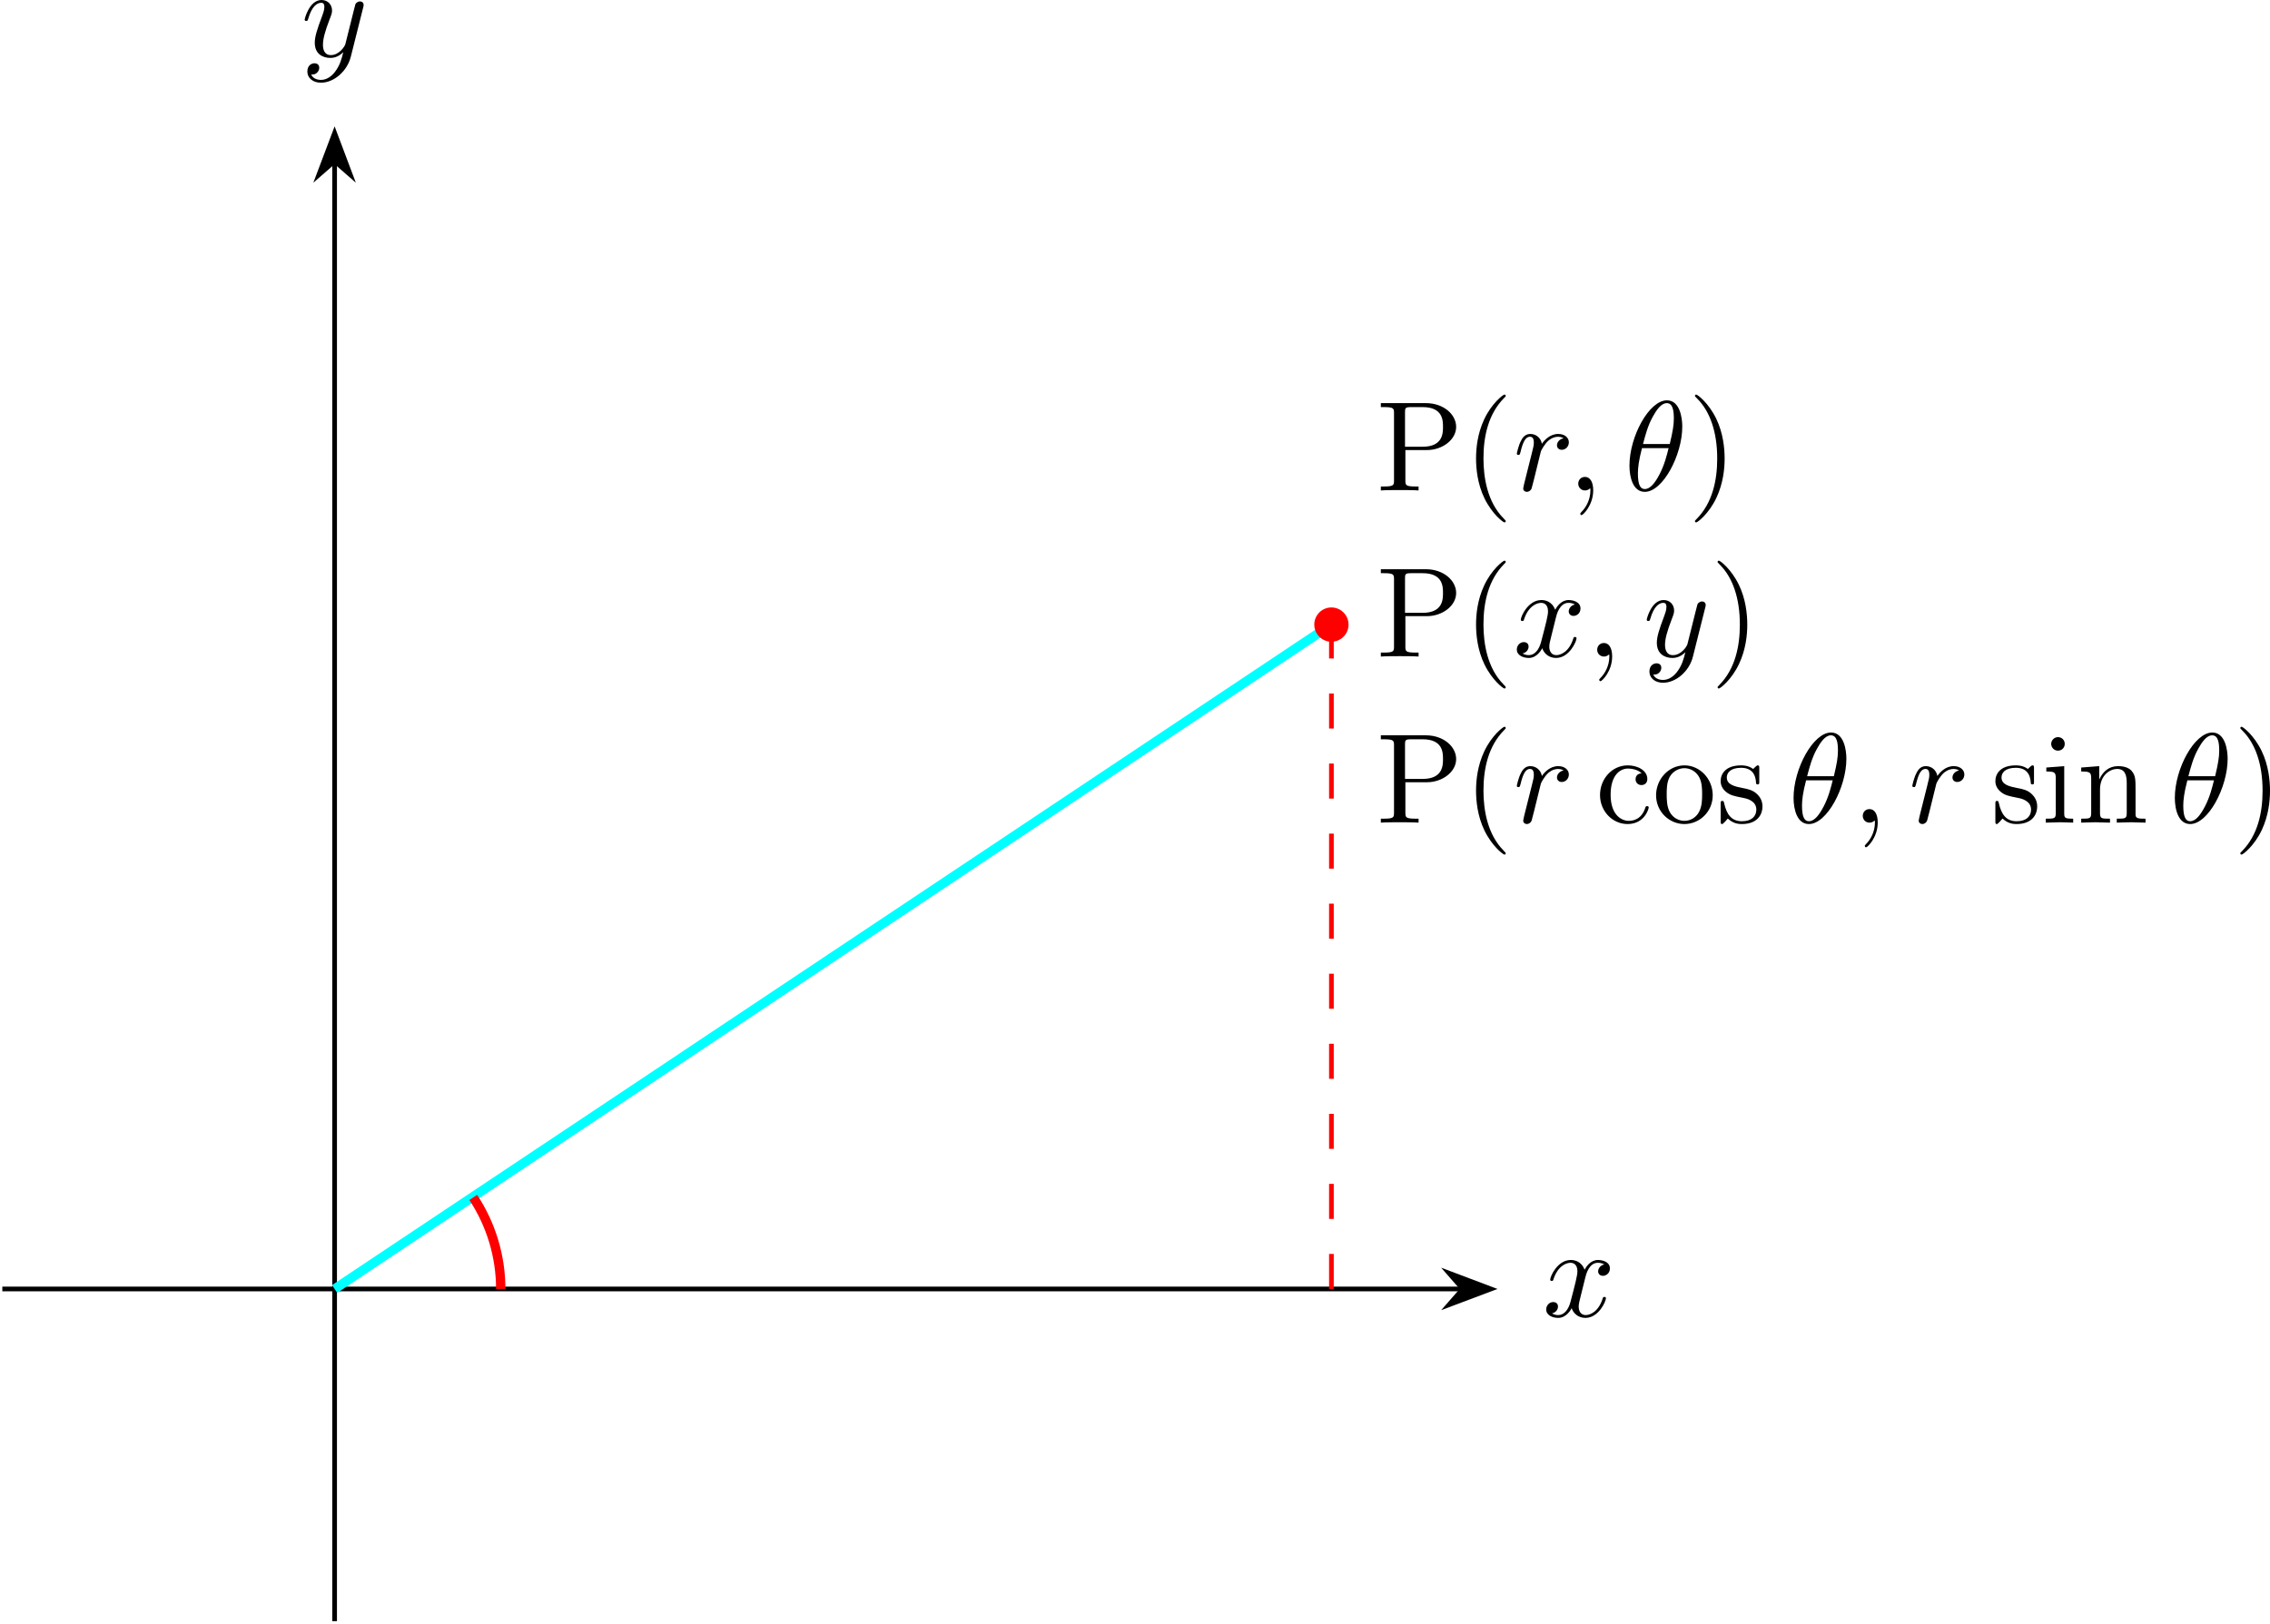
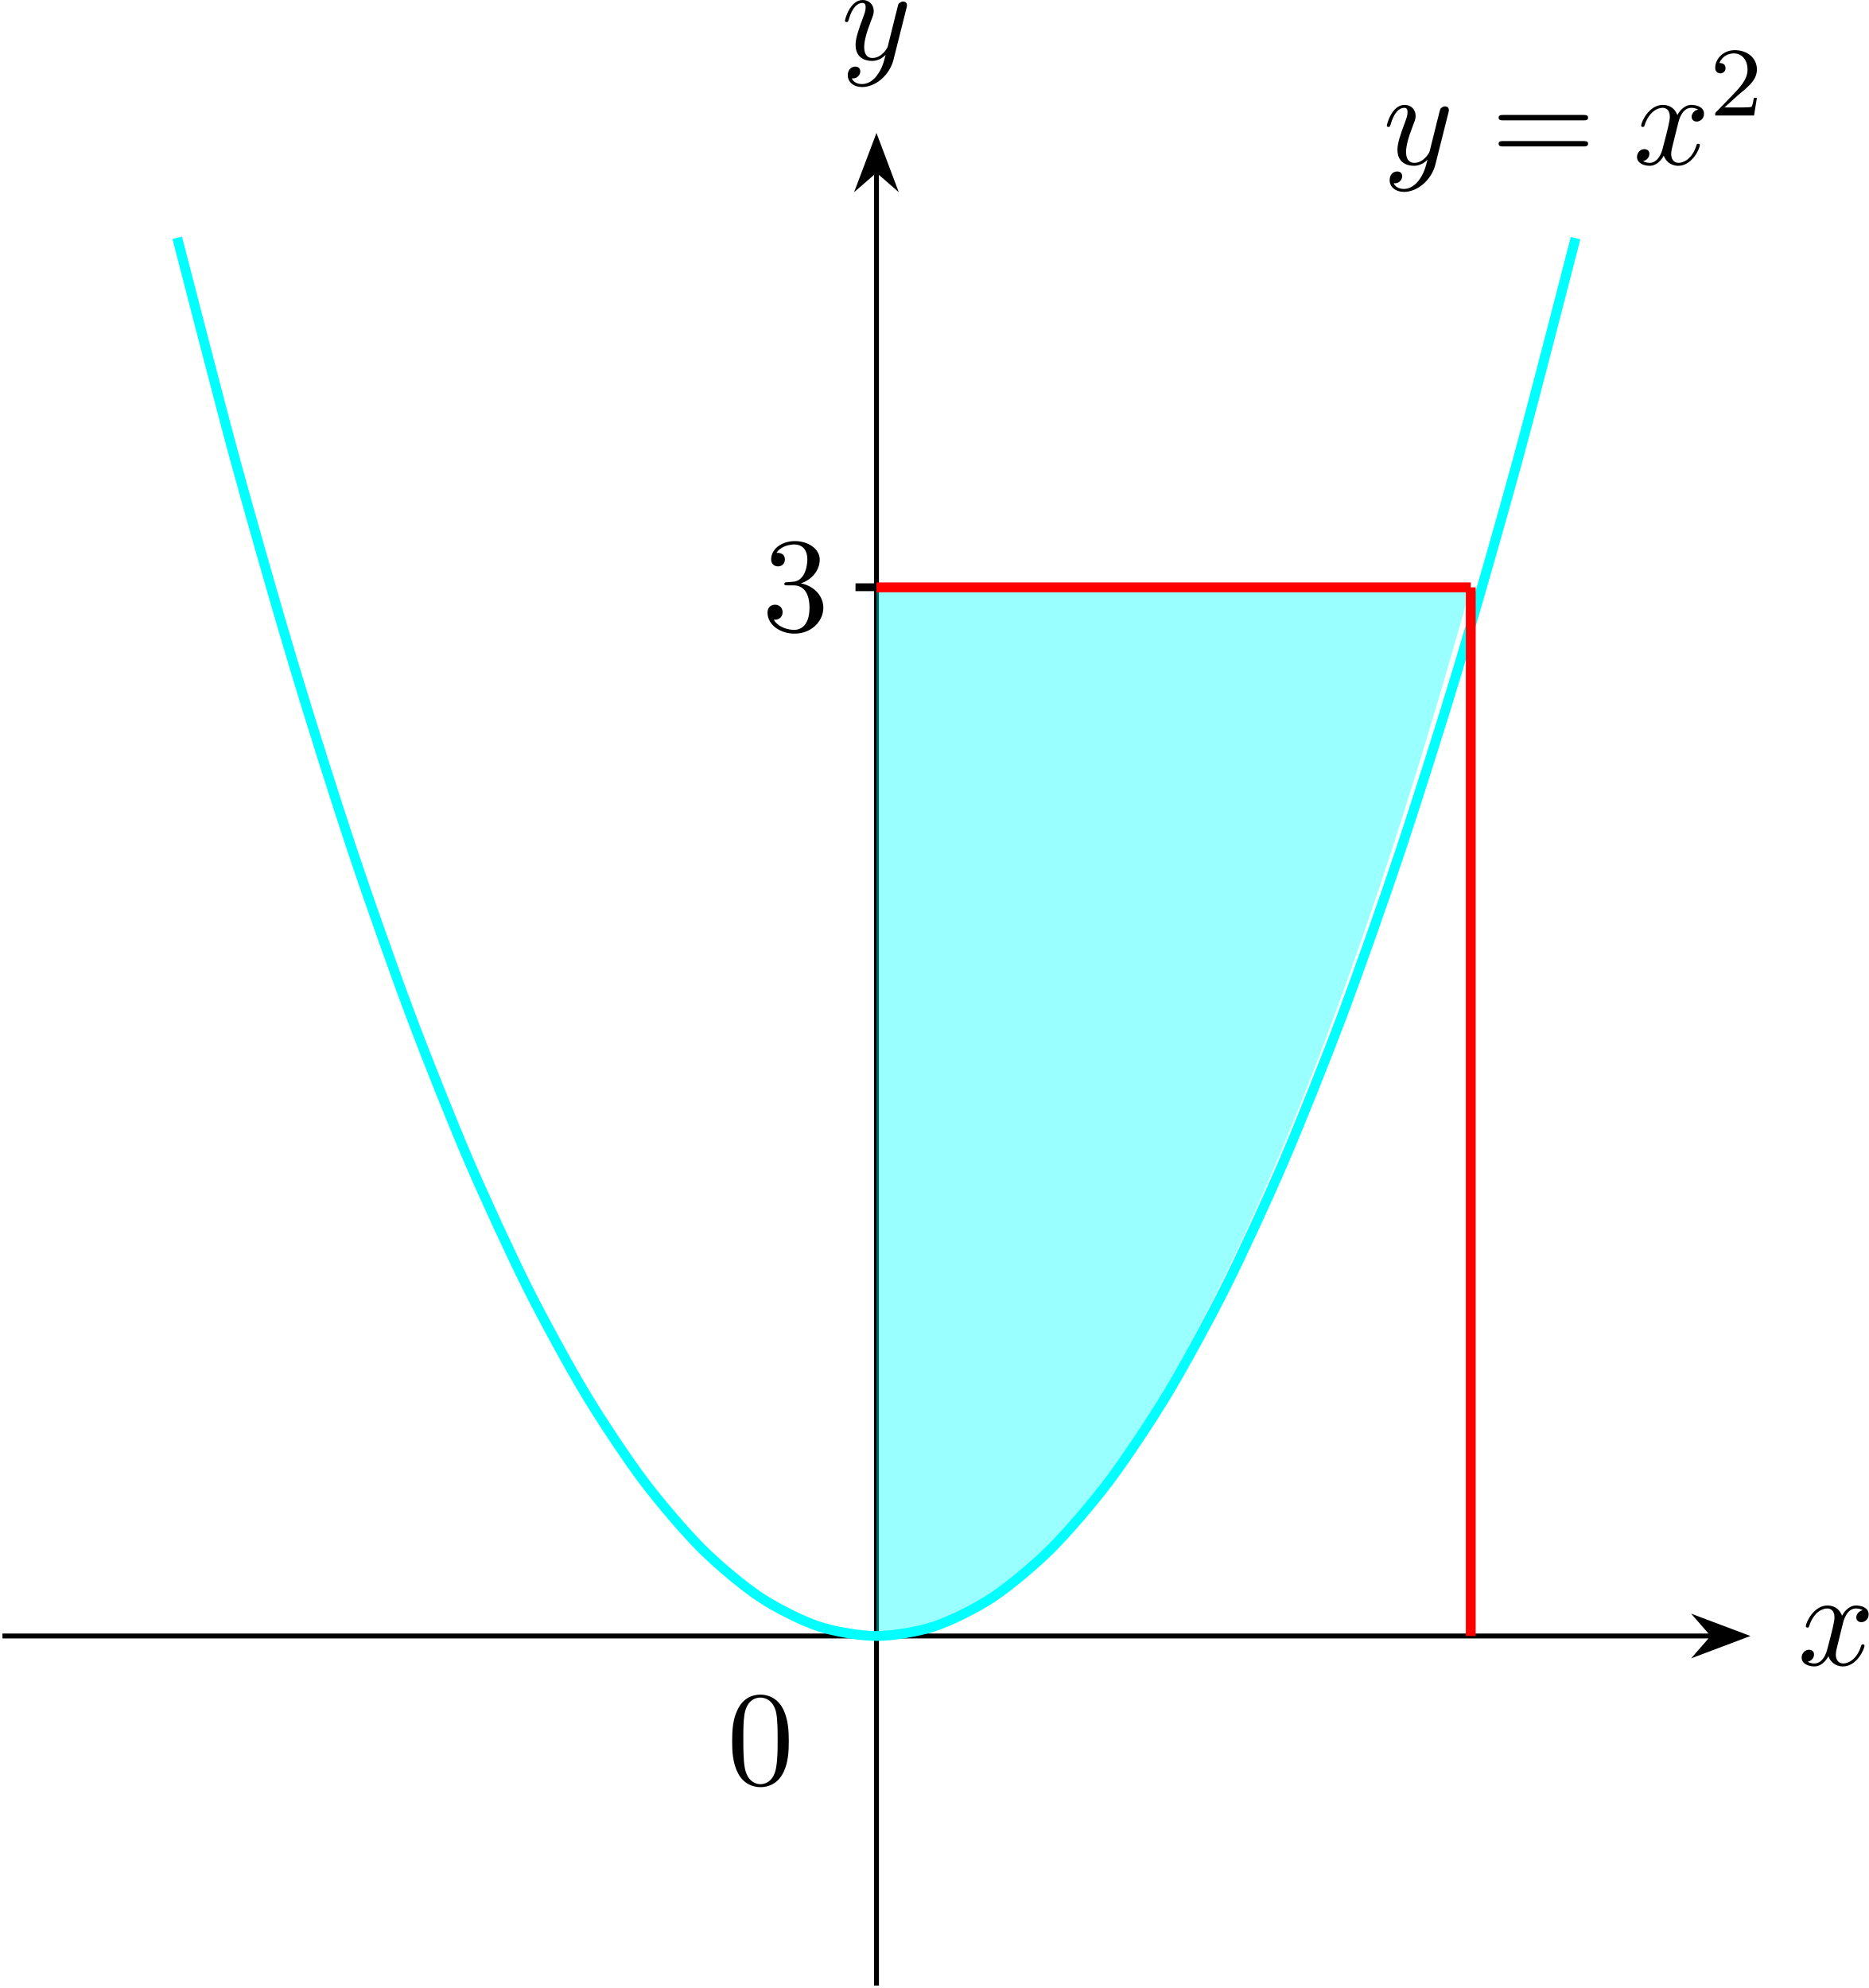
- <svg xmlns="http://www.w3.org/2000/svg" xmlns:xlink="http://www.w3.org/1999/xlink" version="1.1" width="271.123pt" height="193.955pt" viewBox="-0 21.651 271.123 193.955">
+ <svg xmlns="http://www.w3.org/2000/svg" xmlns:xlink="http://www.w3.org/1999/xlink" version="1.1" width="212.122pt" height="225.703pt" viewBox="71.783 107.349 212.122 225.703">
  <defs>
-     <path id="g14-40" d="M3.611 2.618C3.611 2.585 3.611 2.564 3.425 2.378C2.062 1.004 1.713-1.058 1.713-2.727C1.713-4.625 2.127-6.524 3.469-7.887C3.611-8.018 3.611-8.04 3.611-8.073C3.611-8.149 3.567-8.182 3.502-8.182C3.393-8.182 2.411-7.44 1.767-6.055C1.211-4.855 1.08-3.644 1.08-2.727C1.08-1.876 1.2-.556 1.8 .676C2.455 2.018 3.393 2.727 3.502 2.727C3.567 2.727 3.611 2.695 3.611 2.618Z" />
-     <path id="g14-41" d="M3.153-2.727C3.153-3.578 3.033-4.898 2.433-6.131C1.778-7.473 .84-8.182 .731-8.182C.665-8.182 .622-8.138 .622-8.073C.622-8.04 .622-8.018 .829-7.822C1.898-6.742 2.52-5.007 2.52-2.727C2.52-.862 2.116 1.058 .764 2.433C.622 2.564 .622 2.585 .622 2.618C.622 2.684 .665 2.727 .731 2.727C.84 2.727 1.822 1.985 2.465 .6C3.022-.6 3.153-1.811 3.153-2.727Z" />
-     <path id="g14-80" d="M2.476-3.447H4.32C5.629-3.447 6.807-4.331 6.807-5.422C6.807-6.491 5.727-7.451 4.233-7.451H.382V-7.113H.644C1.484-7.113 1.505-6.993 1.505-6.6V-.851C1.505-.458 1.484-.338 .644-.338H.382V0C.764-.033 1.571-.033 1.985-.033S3.218-.033 3.6 0V-.338H3.338C2.498-.338 2.476-.458 2.476-.851V-3.447ZM2.444-3.731V-6.676C2.444-7.036 2.465-7.113 2.978-7.113H3.949C5.684-7.113 5.684-5.956 5.684-5.422C5.684-4.909 5.684-3.731 3.949-3.731H2.444Z" />
-     <path id="g14-99" d="M1.276-2.378C1.276-4.156 2.171-4.615 2.749-4.615C2.847-4.615 3.535-4.604 3.916-4.211C3.469-4.178 3.404-3.851 3.404-3.709C3.404-3.425 3.6-3.207 3.905-3.207C4.189-3.207 4.407-3.393 4.407-3.72C4.407-4.462 3.578-4.887 2.738-4.887C1.375-4.887 .371-3.709 .371-2.356C.371-.96 1.451 .12 2.716 .12C4.178 .12 4.527-1.189 4.527-1.298S4.418-1.407 4.385-1.407C4.287-1.407 4.265-1.364 4.244-1.298C3.927-.284 3.218-.153 2.815-.153C2.236-.153 1.276-.622 1.276-2.378Z" />
-     <path id="g14-105" d="M1.931-4.822L.404-4.702V-4.364C1.113-4.364 1.211-4.298 1.211-3.764V-.829C1.211-.338 1.091-.338 .36-.338V0C.709-.011 1.298-.033 1.56-.033C1.942-.033 2.324-.011 2.695 0V-.338C1.975-.338 1.931-.393 1.931-.818V-4.822ZM1.975-6.72C1.975-7.069 1.702-7.298 1.396-7.298C1.058-7.298 .818-7.004 .818-6.72C.818-6.425 1.058-6.142 1.396-6.142C1.702-6.142 1.975-6.371 1.975-6.72Z" />
-     <path id="g14-110" d="M1.2-3.753V-.829C1.2-.338 1.08-.338 .349-.338V0C.731-.011 1.287-.033 1.582-.033C1.865-.033 2.433-.011 2.804 0V-.338C2.073-.338 1.953-.338 1.953-.829V-2.836C1.953-3.971 2.727-4.582 3.425-4.582C4.113-4.582 4.233-3.993 4.233-3.371V-.829C4.233-.338 4.113-.338 3.382-.338V0C3.764-.011 4.32-.033 4.615-.033C4.898-.033 5.465-.011 5.836 0V-.338C5.269-.338 4.996-.338 4.985-.665V-2.749C4.985-3.687 4.985-4.025 4.647-4.418C4.495-4.604 4.135-4.822 3.502-4.822C2.705-4.822 2.193-4.353 1.887-3.676V-4.822L.349-4.702V-4.364C1.113-4.364 1.2-4.287 1.2-3.753Z" />
-     <path id="g14-111" d="M5.138-2.335C5.138-3.731 4.047-4.887 2.727-4.887C1.364-4.887 .305-3.698 .305-2.335C.305-.927 1.44 .12 2.716 .12C4.036 .12 5.138-.949 5.138-2.335ZM2.727-.153C2.258-.153 1.778-.382 1.484-.884C1.211-1.364 1.211-2.029 1.211-2.422C1.211-2.847 1.211-3.436 1.473-3.916C1.767-4.418 2.28-4.647 2.716-4.647C3.196-4.647 3.665-4.407 3.949-3.938S4.233-2.836 4.233-2.422C4.233-2.029 4.233-1.44 3.993-.96C3.753-.469 3.273-.153 2.727-.153Z" />
-     <path id="g14-115" d="M2.269-2.116C2.509-2.073 3.404-1.898 3.404-1.113C3.404-.556 3.022-.12 2.171-.12C1.255-.12 .862-.742 .655-1.669C.622-1.811 .611-1.855 .502-1.855C.36-1.855 .36-1.778 .36-1.582V-.142C.36 .044 .36 .12 .48 .12C.535 .12 .545 .109 .753-.098C.775-.12 .775-.142 .971-.349C1.451 .109 1.942 .12 2.171 .12C3.425 .12 3.927-.611 3.927-1.396C3.927-1.975 3.6-2.302 3.469-2.433C3.109-2.782 2.684-2.869 2.225-2.956C1.615-3.076 .884-3.218 .884-3.851C.884-4.233 1.167-4.68 2.105-4.68C3.305-4.68 3.36-3.698 3.382-3.36C3.393-3.262 3.491-3.262 3.513-3.262C3.655-3.262 3.655-3.316 3.655-3.524V-4.625C3.655-4.811 3.655-4.887 3.535-4.887C3.48-4.887 3.458-4.887 3.316-4.756C3.284-4.713 3.175-4.615 3.131-4.582C2.716-4.887 2.269-4.887 2.105-4.887C.775-4.887 .36-4.156 .36-3.545C.36-3.164 .535-2.858 .829-2.618C1.178-2.335 1.484-2.269 2.269-2.116Z" />
-     <path id="g10-18" d="M4.964-5.455C4.964-6.175 4.767-7.691 3.655-7.691C2.138-7.691 .458-4.615 .458-2.116C.458-1.091 .775 .12 1.767 .12C3.305 .12 4.964-3.011 4.964-5.455ZM1.615-3.96C1.8-4.658 2.018-5.531 2.455-6.305C2.749-6.84 3.153-7.451 3.644-7.451C4.178-7.451 4.244-6.753 4.244-6.131C4.244-5.596 4.156-5.04 3.895-3.96H1.615ZM3.796-3.611C3.676-3.109 3.447-2.182 3.033-1.396C2.651-.655 2.236-.12 1.767-.12C1.407-.12 1.178-.436 1.178-1.451C1.178-1.909 1.244-2.542 1.527-3.611H3.796Z" />
-     <path id="g10-59" d="M2.215-.011C2.215-.731 1.942-1.156 1.516-1.156C1.156-1.156 .938-.884 .938-.578C.938-.284 1.156 0 1.516 0C1.647 0 1.789-.044 1.898-.142C1.931-.164 1.942-.175 1.953-.175S1.975-.164 1.975-.011C1.975 .796 1.593 1.451 1.233 1.811C1.113 1.931 1.113 1.953 1.113 1.985C1.113 2.062 1.167 2.105 1.222 2.105C1.342 2.105 2.215 1.265 2.215-.011Z" />
-     <path id="g10-114" d="M.96-.644C.927-.48 .862-.229 .862-.175C.862 .022 1.015 .12 1.178 .12C1.309 .12 1.505 .033 1.582-.185C1.604-.229 1.975-1.713 2.018-1.909C2.105-2.269 2.302-3.033 2.367-3.327C2.411-3.469 2.716-3.982 2.978-4.222C3.065-4.298 3.382-4.582 3.851-4.582C4.135-4.582 4.298-4.451 4.309-4.451C3.982-4.396 3.742-4.135 3.742-3.851C3.742-3.676 3.862-3.469 4.156-3.469S4.756-3.72 4.756-4.113C4.756-4.495 4.407-4.822 3.851-4.822C3.142-4.822 2.662-4.287 2.455-3.982C2.367-4.473 1.975-4.822 1.462-4.822C.96-4.822 .753-4.396 .655-4.2C.458-3.829 .316-3.175 .316-3.142C.316-3.033 .425-3.033 .447-3.033C.556-3.033 .567-3.044 .633-3.284C.818-4.058 1.036-4.582 1.429-4.582C1.615-4.582 1.767-4.495 1.767-4.08C1.767-3.851 1.735-3.731 1.593-3.164L.96-.644Z" />
+     <path id="g11-50" d="M2.248-1.626C2.375-1.745 2.71-2.008 2.837-2.12C3.332-2.574 3.802-3.013 3.802-3.738C3.802-4.686 3.005-5.3 2.008-5.3C1.052-5.3 .422-4.575 .422-3.866C.422-3.475 .733-3.419 .845-3.419C1.012-3.419 1.259-3.539 1.259-3.842C1.259-4.256 .861-4.256 .765-4.256C.996-4.838 1.53-5.037 1.921-5.037C2.662-5.037 3.045-4.407 3.045-3.738C3.045-2.909 2.463-2.303 1.522-1.339L.518-.303C.422-.215 .422-.199 .422 0H3.571L3.802-1.427H3.555C3.531-1.267 3.467-.869 3.371-.717C3.324-.654 2.718-.654 2.59-.654H1.172L2.248-1.626Z" />
+     <path id="g14-45" d="M3.011-2.04V-2.673H.12V-2.04H3.011Z" />
+     <path id="g14-48" d="M5.018-3.491C5.018-4.364 4.964-5.236 4.582-6.044C4.08-7.091 3.185-7.265 2.727-7.265C2.073-7.265 1.276-6.982 .829-5.967C.48-5.215 .425-4.364 .425-3.491C.425-2.673 .469-1.691 .916-.862C1.385 .022 2.182 .24 2.716 .24C3.305 .24 4.135 .011 4.615-1.025C4.964-1.778 5.018-2.629 5.018-3.491ZM2.716 0C2.291 0 1.647-.273 1.451-1.32C1.331-1.975 1.331-2.978 1.331-3.622C1.331-4.32 1.331-5.04 1.418-5.629C1.625-6.927 2.444-7.025 2.716-7.025C3.076-7.025 3.796-6.829 4.004-5.749C4.113-5.138 4.113-4.309 4.113-3.622C4.113-2.804 4.113-2.062 3.993-1.364C3.829-.327 3.207 0 2.716 0Z" />
+     <path id="g14-51" d="M3.164-3.84C4.058-4.135 4.691-4.898 4.691-5.76C4.691-6.655 3.731-7.265 2.684-7.265C1.582-7.265 .753-6.611 .753-5.782C.753-5.422 .993-5.215 1.309-5.215C1.647-5.215 1.865-5.455 1.865-5.771C1.865-6.316 1.353-6.316 1.189-6.316C1.527-6.851 2.247-6.993 2.64-6.993C3.087-6.993 3.687-6.753 3.687-5.771C3.687-5.64 3.665-5.007 3.382-4.527C3.055-4.004 2.684-3.971 2.411-3.96C2.324-3.949 2.062-3.927 1.985-3.927C1.898-3.916 1.822-3.905 1.822-3.796C1.822-3.676 1.898-3.676 2.084-3.676H2.564C3.458-3.676 3.862-2.935 3.862-1.865C3.862-.382 3.109-.065 2.629-.065C2.16-.065 1.342-.251 .96-.895C1.342-.84 1.68-1.08 1.68-1.495C1.68-1.887 1.385-2.105 1.069-2.105C.807-2.105 .458-1.953 .458-1.473C.458-.48 1.473 .24 2.662 .24C3.993 .24 4.985-.753 4.985-1.865C4.985-2.76 4.298-3.611 3.164-3.84Z" />
+     <path id="g14-61" d="M7.495-3.567C7.658-3.567 7.865-3.567 7.865-3.785S7.658-4.004 7.505-4.004H.971C.818-4.004 .611-4.004 .611-3.785S.818-3.567 .982-3.567H7.495ZM7.505-1.451C7.658-1.451 7.865-1.451 7.865-1.669S7.658-1.887 7.495-1.887H.982C.818-1.887 .611-1.887 .611-1.669S.818-1.451 .971-1.451H7.505Z" />
    <path id="g10-120" d="M3.644-3.295C3.709-3.578 3.96-4.582 4.724-4.582C4.778-4.582 5.04-4.582 5.269-4.44C4.964-4.385 4.745-4.113 4.745-3.851C4.745-3.676 4.865-3.469 5.16-3.469C5.4-3.469 5.749-3.665 5.749-4.102C5.749-4.669 5.105-4.822 4.735-4.822C4.102-4.822 3.72-4.244 3.589-3.993C3.316-4.713 2.727-4.822 2.411-4.822C1.276-4.822 .655-3.415 .655-3.142C.655-3.033 .764-3.033 .785-3.033C.873-3.033 .905-3.055 .927-3.153C1.298-4.309 2.018-4.582 2.389-4.582C2.596-4.582 2.978-4.484 2.978-3.851C2.978-3.513 2.793-2.782 2.389-1.255C2.215-.578 1.833-.12 1.353-.12C1.287-.12 1.036-.12 .807-.262C1.08-.316 1.32-.545 1.32-.851C1.32-1.145 1.08-1.233 .916-1.233C.589-1.233 .316-.949 .316-.6C.316-.098 .862 .12 1.342 .12C2.062 .12 2.455-.644 2.487-.709C2.618-.305 3.011 .12 3.665 .12C4.789 .12 5.411-1.287 5.411-1.56C5.411-1.669 5.313-1.669 5.28-1.669C5.182-1.669 5.16-1.625 5.138-1.549C4.778-.382 4.036-.12 3.687-.12C3.262-.12 3.087-.469 3.087-.84C3.087-1.08 3.153-1.32 3.273-1.8L3.644-3.295Z" />
    <path id="g10-121" d="M5.302-4.156C5.345-4.309 5.345-4.331 5.345-4.407C5.345-4.604 5.193-4.702 5.029-4.702C4.92-4.702 4.745-4.636 4.647-4.473C4.625-4.418 4.538-4.08 4.495-3.884C4.418-3.6 4.342-3.305 4.276-3.011L3.785-1.047C3.742-.884 3.273-.12 2.553-.12C1.996-.12 1.876-.6 1.876-1.004C1.876-1.505 2.062-2.182 2.433-3.142C2.607-3.589 2.651-3.709 2.651-3.927C2.651-4.418 2.302-4.822 1.756-4.822C.72-4.822 .316-3.24 .316-3.142C.316-3.033 .425-3.033 .447-3.033C.556-3.033 .567-3.055 .622-3.229C.916-4.255 1.353-4.582 1.724-4.582C1.811-4.582 1.996-4.582 1.996-4.233C1.996-3.96 1.887-3.676 1.811-3.469C1.375-2.313 1.178-1.691 1.178-1.178C1.178-.207 1.865 .12 2.509 .12C2.935 .12 3.305-.065 3.611-.371C3.469 .196 3.338 .731 2.902 1.309C2.618 1.68 2.204 1.996 1.702 1.996C1.549 1.996 1.058 1.964 .873 1.538C1.047 1.538 1.189 1.538 1.342 1.407C1.451 1.309 1.56 1.167 1.56 .96C1.56 .622 1.265 .578 1.156 .578C.905 .578 .545 .753 .545 1.287C.545 1.833 1.025 2.236 1.702 2.236C2.825 2.236 3.949 1.244 4.255 .011L5.302-4.156Z" />
  </defs>
  <g id="page1" transform="matrix(1.4 0 0 1.4 0 0)">
-     <path d="M.199 125.457H124.695" stroke="#000" fill="none" stroke-width=".399" />
-     <path d="M127.191 125.457L123.621 124.109L124.796 125.457L123.621 126.801Z" />
-     <path d="M127.191 125.457L123.621 124.109L124.796 125.457L123.621 126.801Z" stroke="#000" fill="none" stroke-width=".399" stroke-miterlimit="10" />
-     <g transform="matrix(1 0 0 1 103.0493 2.349)">
-       <use x="28.546" y="125.457" xlink:href="#g10-120" />
+     <path d="M51.473 209.348H190.141" stroke="#000" fill="none" stroke-width=".399" />
+     <path d="M192.637 209.348L189.066 208.004L190.242 209.348L189.066 210.695Z" />
+     <path d="M192.637 209.348L189.066 208.004L190.242 209.348L189.066 210.695Z" stroke="#000" fill="none" stroke-width=".399" stroke-miterlimit="10" />
+     <g transform="matrix(1 0 0 1 74.702 2.349)">
+       <use x="122.338" y="209.348" xlink:href="#g10-120" />
    </g>
-     <path d="M28.547 153.805V29.309" stroke="#000" fill="none" stroke-width=".399" stroke-miterlimit="10" />
-     <path d="M28.547 26.813L27.199 30.383L28.547 29.207L29.891 30.383Z" />
-     <path d="M28.547 26.813L27.199 30.383L28.547 29.207L29.891 30.383Z" stroke="#000" fill="none" stroke-width=".399" stroke-miterlimit="10" />
-     <g transform="matrix(1 0 0 1 -2.87 -105.1703)">
-       <use x="28.546" y="125.457" xlink:href="#g10-121" />
+     <path d="M122.34 237.695V90.52" stroke="#000" fill="none" stroke-width=".399" stroke-miterlimit="10" />
+     <path d="M122.34 88.023L120.992 91.594L122.34 90.422L123.684 91.594Z" />
+     <path d="M122.34 88.023L120.992 91.594L122.34 90.422L123.684 91.594Z" stroke="#000" fill="none" stroke-width=".399" stroke-miterlimit="10" />
+     <g transform="matrix(1 0 0 1 -2.87 -127.8478)">
+       <use x="122.338" y="209.348" xlink:href="#g10-121" />
    </g>
-     <path d="M28.547 125.457L113.586 68.762" stroke="#0ff" fill="none" stroke-width=".797" stroke-miterlimit="10" />
-     <path d="M115.047 68.762C115.047 67.957 114.394 67.301 113.586 67.301S112.125 67.957 112.125 68.762C112.125 69.57 112.777 70.227 113.586 70.227S115.047 69.57 115.047 68.762Z" fill="#f00" />
-     <path d="M42.719 125.457C42.719 122.684 41.902 119.965 40.375 117.648" stroke="#f00" fill="none" stroke-width=".797" stroke-miterlimit="10" />
-     <path d="M113.586 125.457V68.762" stroke="#f00" fill="none" stroke-width=".399" stroke-miterlimit="10" stroke-dasharray="2.989 2.989" />
-     <g transform="matrix(1 0 0 1 88.8753 -53.9663)">
-       <use x="28.546" y="125.457" xlink:href="#g14-80" />
-       <use x="35.97" y="125.457" xlink:href="#g14-40" />
-       <use x="40.212" y="125.457" xlink:href="#g10-120" />
-       <use x="46.447" y="125.457" xlink:href="#g10-59" />
-       <use x="51.296" y="125.457" xlink:href="#g10-121" />
-       <use x="57.036" y="125.457" xlink:href="#g14-41" />
+     <path d="M122.34 209.348C146.434 209.348 165.106 143.441 170.527 124.309H122.34V209.348" fill="#0ff" fill-opacity=".4" />
+     <path d="M65.644 95.961C65.644 95.961 69.059 109.262 70.367 114.07C71.68 118.879 73.781 126.234 75.094 130.606C76.402 134.977 78.508 141.633 79.816 145.566C81.129 149.496 83.231 155.453 84.543 158.949C85.852 162.445 87.953 167.703 89.266 170.762S92.68 178.375 93.988 180.996C95.301 183.621 97.402 187.477 98.715 189.66C100.023 191.844 102.125 195 103.438 196.746C104.75 198.496 106.852 200.949 108.16 202.258C109.473 203.57 111.574 205.324 112.887 206.195C114.195 207.07 116.301 208.121 117.609 208.559C118.922 208.996 121.023 209.348 122.336 209.348C123.645 209.348 125.746 209 127.059 208.562C128.371 208.125 130.473 207.074 131.781 206.203C133.094 205.328 135.195 203.574 136.508 202.266C137.816 200.957 139.922 198.504 141.231 196.758C142.543 195.008 144.644 191.856 145.957 189.672C147.266 187.488 149.367 183.633 150.68 181.012S154.094 173.836 155.402 170.777C156.715 167.719 158.816 162.465 160.129 158.969C161.438 155.473 163.543 149.519 164.852 145.586C166.164 141.652 168.266 134.996 169.578 130.629C170.887 126.258 172.988 118.902 174.301 114.098C175.613 109.289 179.023 95.988 179.023 95.988" stroke="#0ff" fill="none" stroke-width=".797" stroke-miterlimit="10" />
+     <g transform="matrix(1 0 0 1 -1.818 -82.692)">
+       <use x="122.338" y="209.348" xlink:href="#g14-45" />
    </g>
-     <g transform="matrix(1 0 0 1 88.8753 -68.1397)">
-       <use x="28.546" y="125.457" xlink:href="#g14-80" />
-       <use x="35.97" y="125.457" xlink:href="#g14-40" />
-       <use x="40.212" y="125.457" xlink:href="#g10-114" />
-       <use x="44.831" y="125.457" xlink:href="#g10-59" />
-       <use x="49.68" y="125.457" xlink:href="#g10-18" />
-       <use x="55.104" y="125.457" xlink:href="#g14-41" />
+     <g transform="matrix(1 0 0 1 -9.29 -81.525)">
+       <use x="122.338" y="209.348" xlink:href="#g14-51" />
    </g>
-     <g transform="matrix(1 0 0 1 88.8753 -39.7929)">
-       <use x="28.546" y="125.457" xlink:href="#g14-80" />
-       <use x="35.97" y="125.457" xlink:href="#g14-40" />
-       <use x="40.212" y="125.457" xlink:href="#g10-114" />
-       <use x="47.255" y="125.457" xlink:href="#g14-99" />
-       <use x="52.104" y="125.457" xlink:href="#g14-111" />
-       <use x="57.558" y="125.457" xlink:href="#g14-115" />
-       <use x="63.68" y="125.457" xlink:href="#g10-18" />
-       <use x="69.104" y="125.457" xlink:href="#g10-59" />
-       <use x="73.952" y="125.457" xlink:href="#g10-114" />
-       <use x="80.995" y="125.457" xlink:href="#g14-115" />
-       <use x="85.298" y="125.457" xlink:href="#g14-105" />
-       <use x="88.329" y="125.457" xlink:href="#g14-110" />
-       <use x="96.207" y="125.457" xlink:href="#g10-18" />
-       <use x="101.631" y="125.457" xlink:href="#g14-41" />
+     <g transform="matrix(1 0 0 1 -12.125 12.019)">
+       <use x="122.338" y="209.348" xlink:href="#g14-48" />
    </g>
+     <g transform="matrix(1 0 0 1 41.067 -119.3437)">
+       <use x="122.338" y="209.348" xlink:href="#g10-121" />
+       <use x="131.108" y="209.348" xlink:href="#g14-61" />
+       <use x="142.623" y="209.348" xlink:href="#g10-120" />
+       <use x="148.858" y="205.389" xlink:href="#g11-50" />
+     </g>
+     <path d="M122.34 124.309H170.527" stroke="#f00" fill="none" stroke-width=".797" stroke-miterlimit="10" />
+     <path d="M170.527 124.309V209.348" stroke="#f00" fill="none" stroke-width=".797" stroke-miterlimit="10" />
  </g>
</svg>
